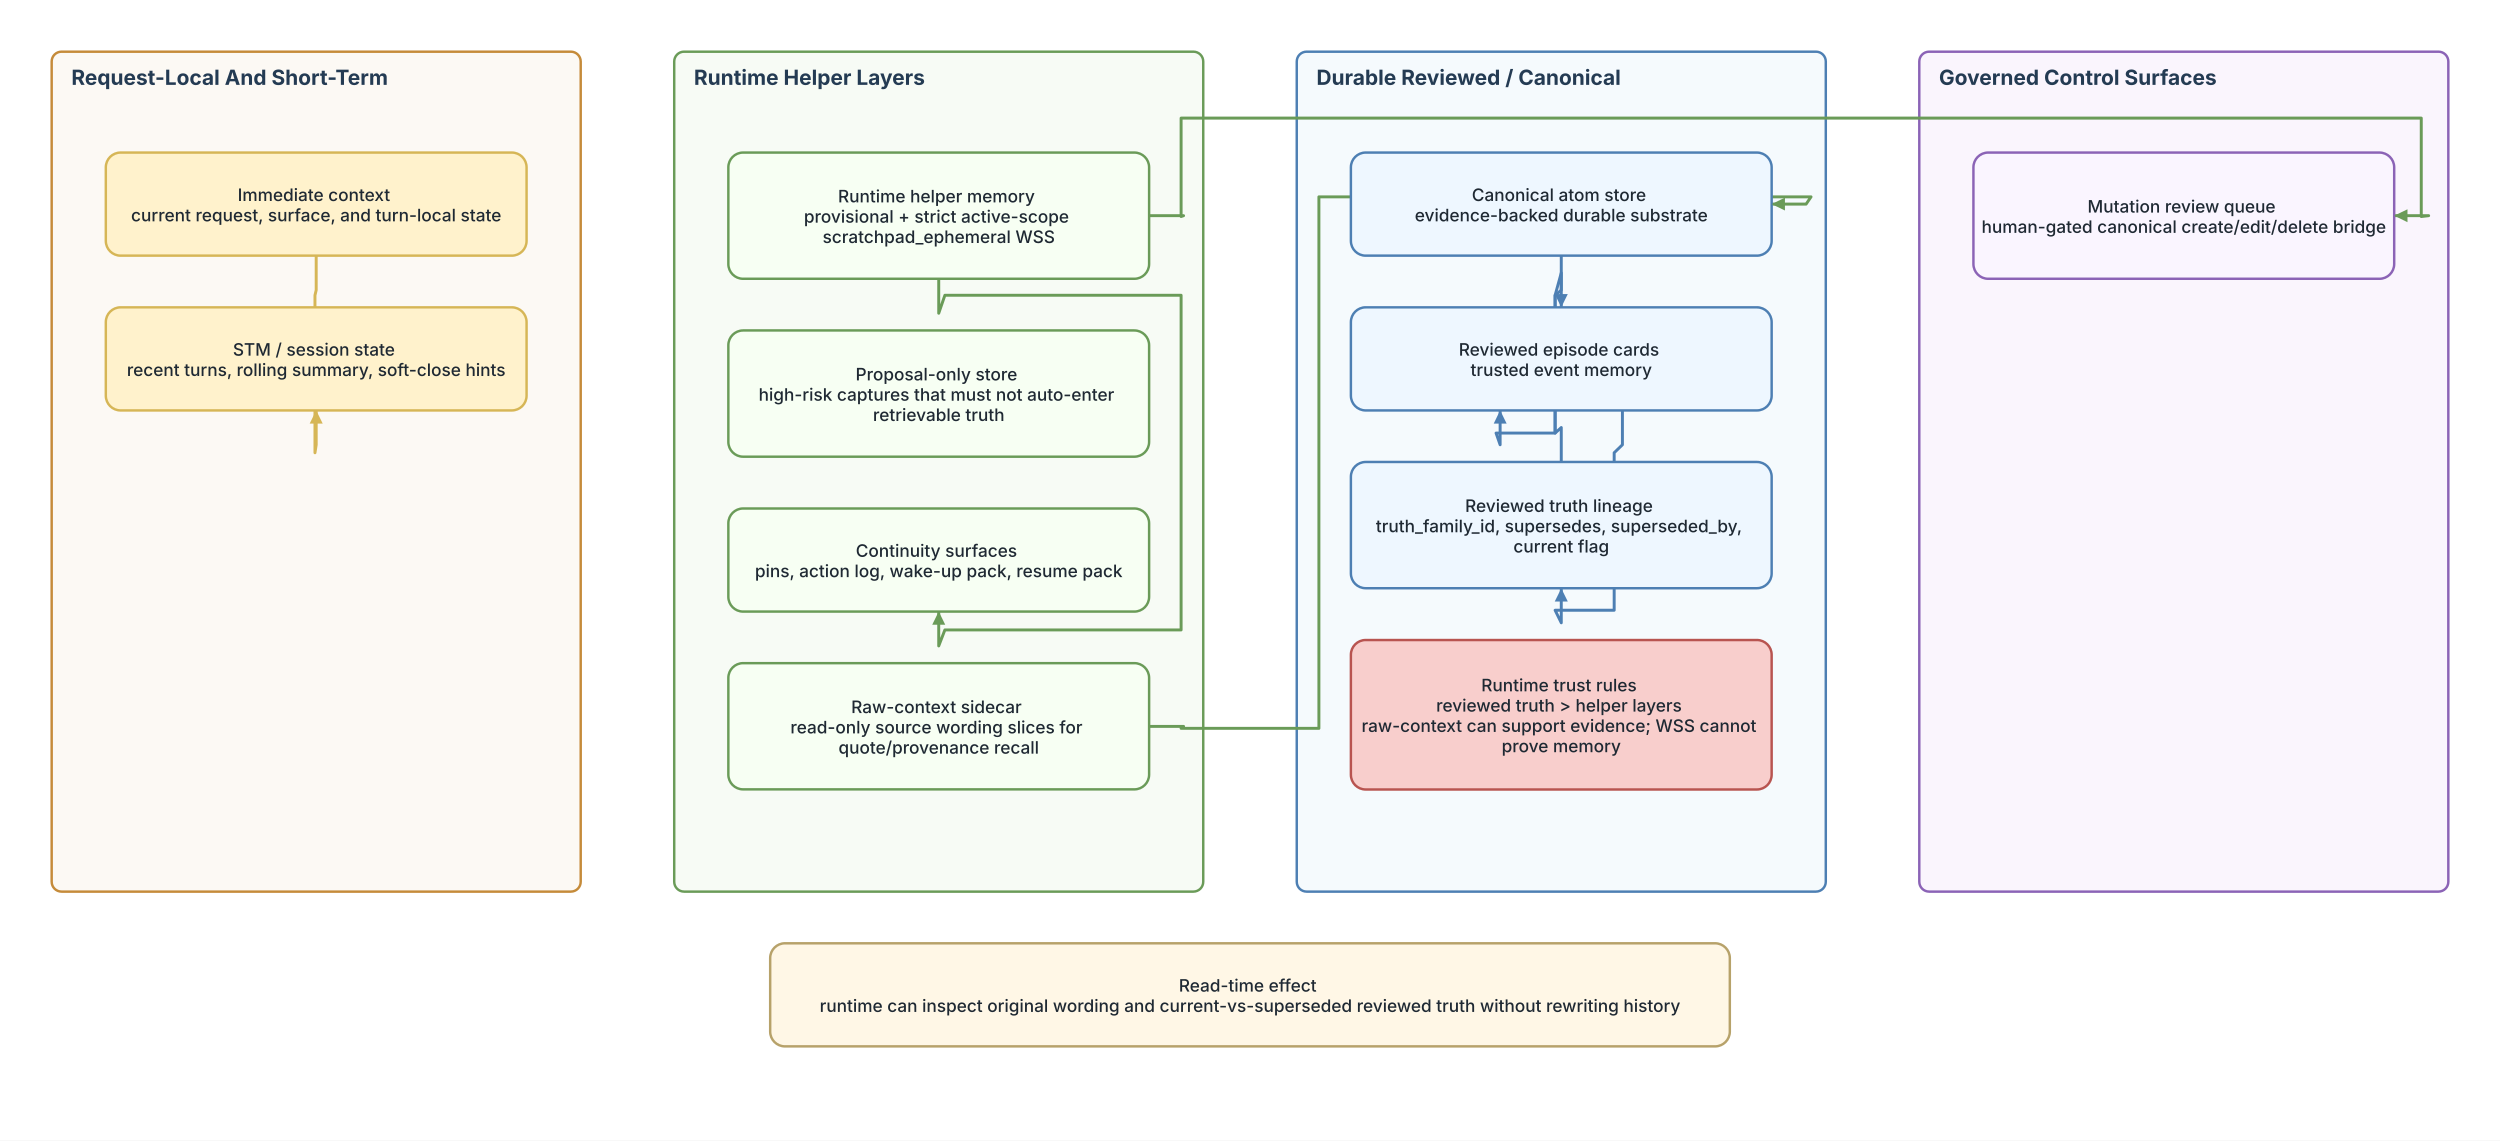
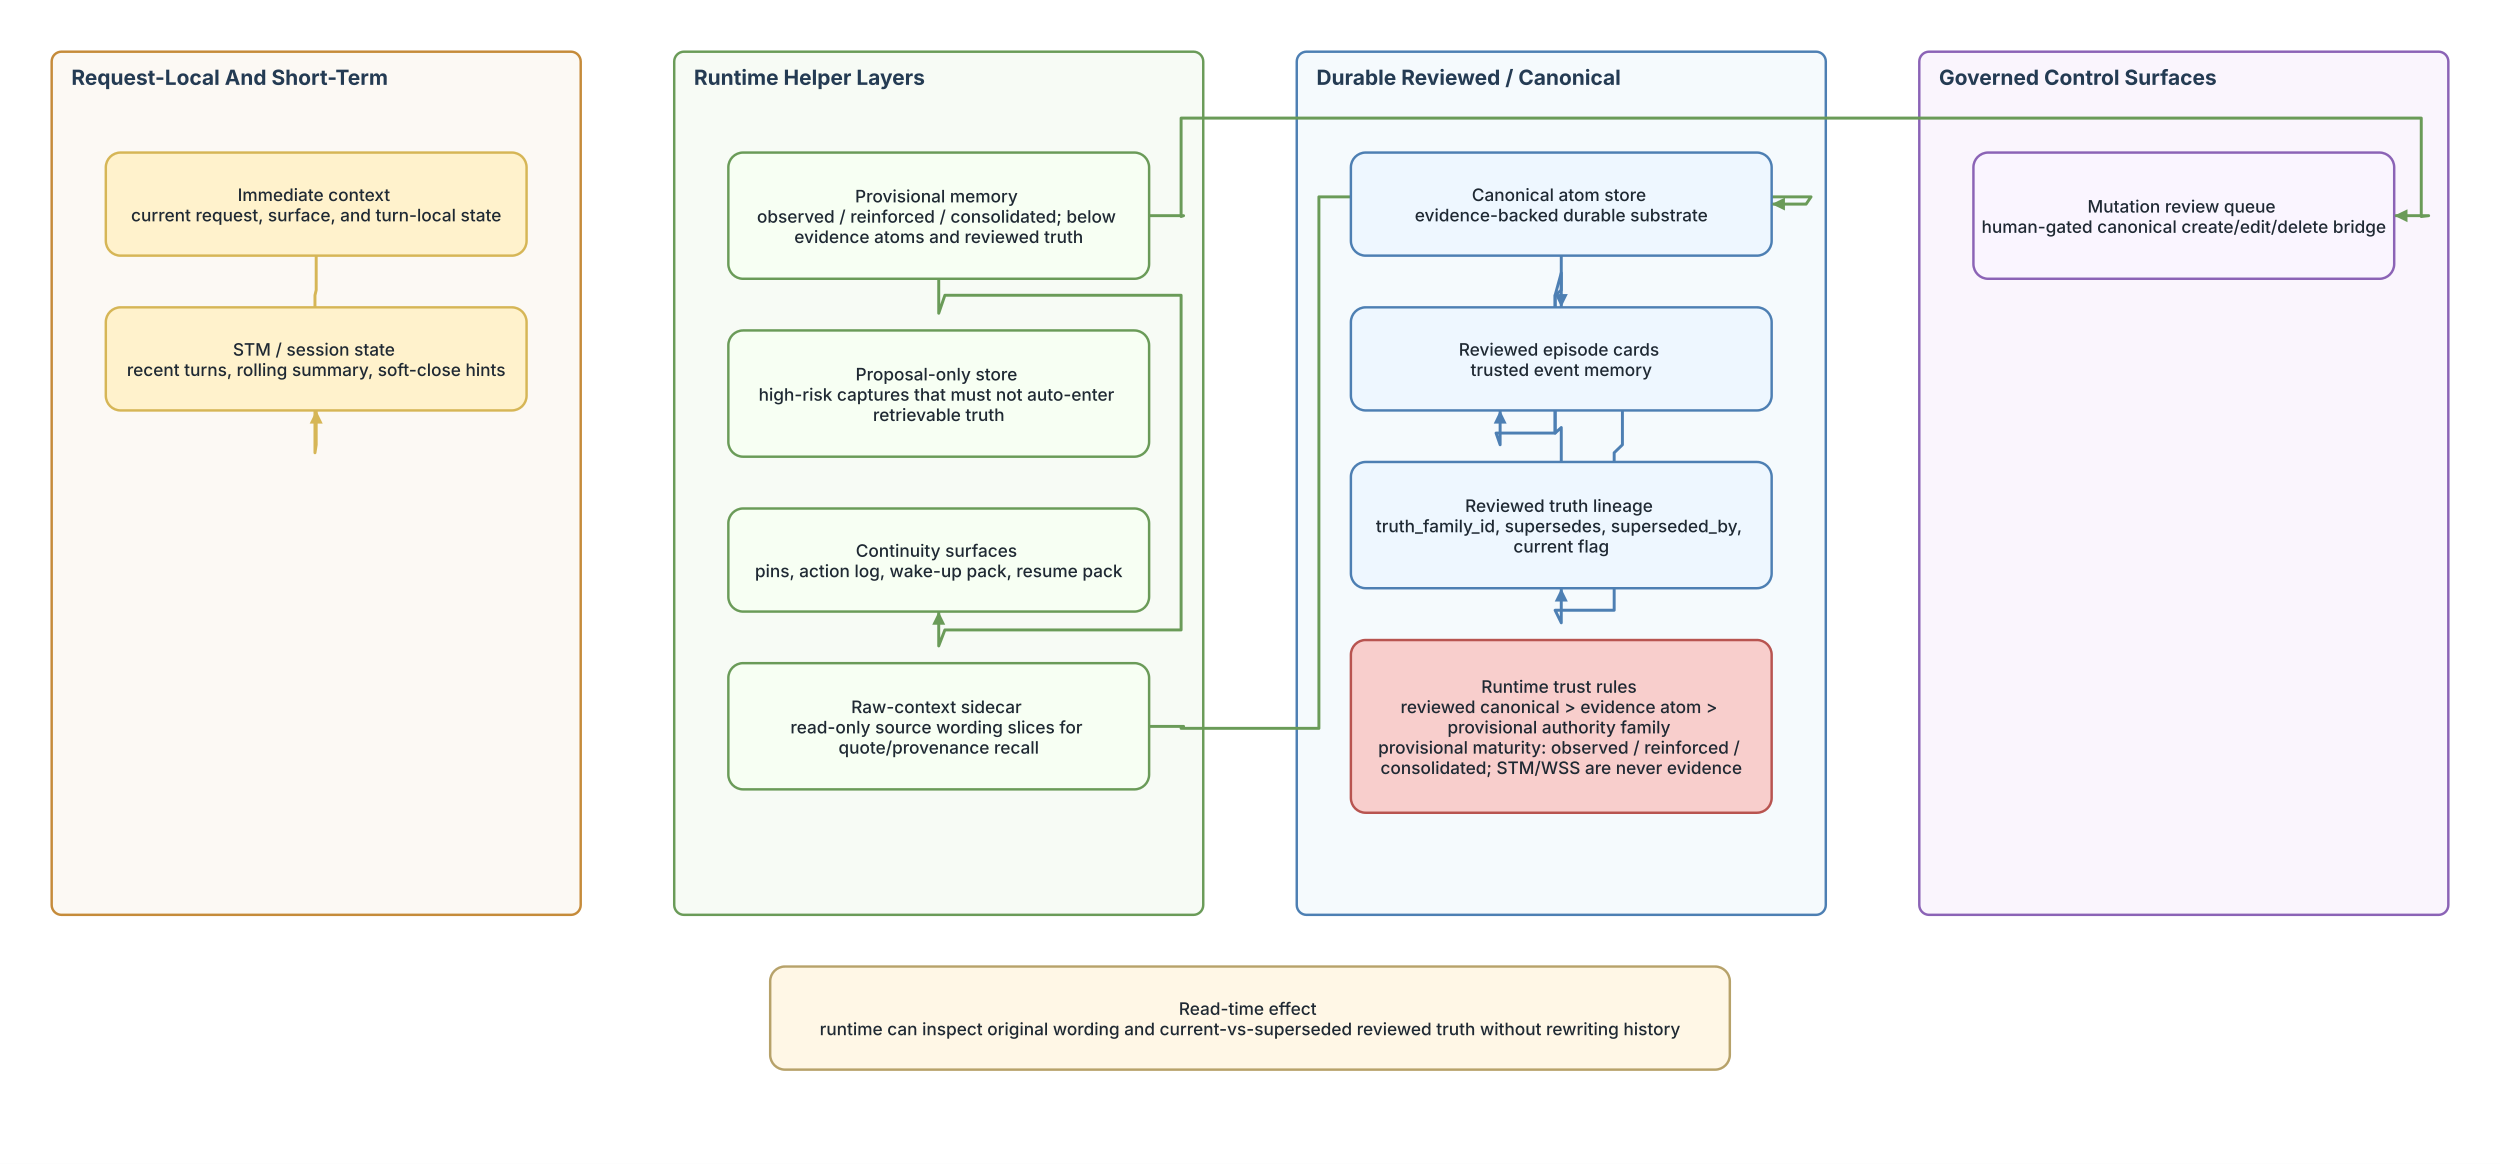
- <svg xmlns="http://www.w3.org/2000/svg" width="2032" height="927" viewBox="0 0 2032 927" role="img" aria-label="Engineering Runtime Memory Layers">
+ <svg xmlns="http://www.w3.org/2000/svg" width="2032" height="946" viewBox="0 0 2032 946" role="img" aria-label="Engineering Runtime Memory Layers">
  <rect width="100%" height="100%" fill="#ffffff" />
-   <rect x="42.0" y="42.0" width="430.0" height="682.7" rx="8" fill="#f8f1e7" fill-opacity="0.48" stroke="#c58b3a" stroke-width="2" />
+   <rect x="42.0" y="42.0" width="430.0" height="701.6" rx="8" fill="#f8f1e7" fill-opacity="0.48" stroke="#c58b3a" stroke-width="2" />
  <text x="58.0" y="69.0" font-family="Segoe UI, Inter, Arial, sans-serif" font-size="17" font-weight="700" fill="#243b53">Request-Local And Short-Term</text>
-   <rect x="548.0" y="42.0" width="430.0" height="682.7" rx="8" fill="#eef6ea" fill-opacity="0.48" stroke="#6a9b58" stroke-width="2" />
+   <rect x="548.0" y="42.0" width="430.0" height="701.6" rx="8" fill="#eef6ea" fill-opacity="0.48" stroke="#6a9b58" stroke-width="2" />
  <text x="564.0" y="69.0" font-family="Segoe UI, Inter, Arial, sans-serif" font-size="17" font-weight="700" fill="#243b53">Runtime Helper Layers</text>
-   <rect x="1054.0" y="42.0" width="430.0" height="682.7" rx="8" fill="#eaf3fb" fill-opacity="0.48" stroke="#4d7fb3" stroke-width="2" />
+   <rect x="1054.0" y="42.0" width="430.0" height="701.6" rx="8" fill="#eaf3fb" fill-opacity="0.48" stroke="#4d7fb3" stroke-width="2" />
  <text x="1070.0" y="69.0" font-family="Segoe UI, Inter, Arial, sans-serif" font-size="17" font-weight="700" fill="#243b53">Durable Reviewed / Canonical</text>
-   <rect x="1560.0" y="42.0" width="430.0" height="682.7" rx="8" fill="#f4eafa" fill-opacity="0.48" stroke="#8b63b6" stroke-width="2" />
+   <rect x="1560.0" y="42.0" width="430.0" height="701.6" rx="8" fill="#f4eafa" fill-opacity="0.48" stroke="#8b63b6" stroke-width="2" />
  <text x="1576.0" y="69.0" font-family="Segoe UI, Inter, Arial, sans-serif" font-size="17" font-weight="700" fill="#243b53">Governed Control Surfaces</text>
  <polyline points="257.0,207.8 257.0,235.8 256.0,240.0 256.0,368.0 257.0,361.5 257.0,333.5" fill="none" stroke="#d6b656" stroke-width="2.4" stroke-linejoin="round" stroke-linecap="round" />
  <polyline points="763.0,226.6 763.0,254.6 768.0,240.0 960.0,240.0 960.0,512.0 768.0,512.0 763.0,525.0 763.0,497.0" fill="none" stroke="#6a9b58" stroke-width="2.4" stroke-linejoin="round" stroke-linecap="round" />
  <polyline points="1269.0,207.8 1269.0,235.8 1264.0,240.0 1264.0,352.0 1216.0,352.0 1219.3,361.5 1219.3,333.5" fill="none" stroke="#4d7fb3" stroke-width="2.4" stroke-linejoin="round" stroke-linecap="round" />
  <polyline points="1318.7,333.5 1318.7,361.5 1312.0,368.0 1312.0,496.0 1264.0,496.0 1269.0,506.2 1269.0,478.2" fill="none" stroke="#4d7fb3" stroke-width="2.4" stroke-linejoin="round" stroke-linecap="round" />
  <polyline points="934.0,175.3 962.0,175.3 960.0,176.0 960.0,96.0 1968.0,96.0 1968.0,176.0 1974.0,175.3 1946.0,175.3" fill="none" stroke="#6a9b58" stroke-width="2.4" stroke-linejoin="round" stroke-linecap="round" />
  <polyline points="934.0,590.4 962.0,590.4 960.0,592.0 1072.0,592.0 1072.0,160.0 1472.0,160.0 1468.0,165.9 1440.0,165.9" fill="none" stroke="#6a9b58" stroke-width="2.4" stroke-linejoin="round" stroke-linecap="round" />
  <polyline points="1269.0,375.5 1269.0,347.5 1264.0,352.0 1264.0,240.0 1269.0,221.8 1269.0,249.8" fill="none" stroke="#4d7fb3" stroke-width="2.4" stroke-linejoin="round" stroke-linecap="round" />
  <rect x="86.0" y="124.0" width="342.0" height="83.8" rx="12" fill="#fff2cc" stroke="#d6b656" stroke-width="2" />
  <text text-anchor="middle" font-family="Segoe UI, Inter, Arial, sans-serif" font-size="14" font-weight="500" fill="#1f2933" x="257.0" y="163.4">
    <tspan x="257.0" dy="0.0">Immediate context</tspan>
    <tspan x="257.0" dy="16.5">current request, surface, and turn-local state</tspan>
  </text>
  <rect x="86.0" y="249.8" width="342.0" height="83.8" rx="12" fill="#fff2cc" stroke="#d6b656" stroke-width="2" />
  <text text-anchor="middle" font-family="Segoe UI, Inter, Arial, sans-serif" font-size="14" font-weight="500" fill="#1f2933" x="257.0" y="289.1">
    <tspan x="257.0" dy="0.0">STM / session state</tspan>
    <tspan x="257.0" dy="16.5">recent turns, rolling summary, soft-close hints</tspan>
  </text>
  <rect x="592.0" y="124.0" width="342.0" height="102.6" rx="12" fill="#f7fff3" stroke="#6a9b58" stroke-width="2" />
  <text text-anchor="middle" font-family="Segoe UI, Inter, Arial, sans-serif" font-size="14" font-weight="500" fill="#1f2933" x="763.0" y="164.5">
-     <tspan x="763.0" dy="0.0">Runtime helper memory</tspan>
-     <tspan x="763.0" dy="16.5">provisional + strict active-scope</tspan>
-     <tspan x="763.0" dy="16.5">scratchpad_ephemeral WSS</tspan>
+     <tspan x="763.0" dy="0.0">Provisional memory</tspan>
+     <tspan x="763.0" dy="16.5">observed / reinforced / consolidated; below</tspan>
+     <tspan x="763.0" dy="16.5">evidence atoms and reviewed truth</tspan>
  </text>
  <rect x="592.0" y="268.6" width="342.0" height="102.6" rx="12" fill="#f7fff3" stroke="#6a9b58" stroke-width="2" />
  <text text-anchor="middle" font-family="Segoe UI, Inter, Arial, sans-serif" font-size="14" font-weight="500" fill="#1f2933" x="763.0" y="309.2">
    <tspan x="763.0" dy="0.0">Proposal-only store</tspan>
    <tspan x="763.0" dy="16.5">high-risk captures that must not auto-enter</tspan>
    <tspan x="763.0" dy="16.5">retrievable truth</tspan>
  </text>
  <rect x="592.0" y="413.3" width="342.0" height="83.8" rx="12" fill="#f7fff3" stroke="#6a9b58" stroke-width="2" />
  <text text-anchor="middle" font-family="Segoe UI, Inter, Arial, sans-serif" font-size="14" font-weight="500" fill="#1f2933" x="763.0" y="452.6">
    <tspan x="763.0" dy="0.0">Continuity surfaces</tspan>
    <tspan x="763.0" dy="16.5">pins, action log, wake-up pack, resume pack</tspan>
  </text>
  <rect x="592.0" y="539.0" width="342.0" height="102.6" rx="12" fill="#f7fff3" stroke="#6a9b58" stroke-width="2" />
  <text text-anchor="middle" font-family="Segoe UI, Inter, Arial, sans-serif" font-size="14" font-weight="500" fill="#1f2933" x="763.0" y="579.6">
    <tspan x="763.0" dy="0.0">Raw-context sidecar</tspan>
    <tspan x="763.0" dy="16.5">read-only source wording slices for</tspan>
    <tspan x="763.0" dy="16.5">quote/provenance recall</tspan>
  </text>
  <rect x="1098.0" y="124.0" width="342.0" height="83.8" rx="12" fill="#eef7ff" stroke="#4d7fb3" stroke-width="2" />
  <text text-anchor="middle" font-family="Segoe UI, Inter, Arial, sans-serif" font-size="14" font-weight="500" fill="#1f2933" x="1269.0" y="163.4">
    <tspan x="1269.0" dy="0.0">Canonical atom store</tspan>
    <tspan x="1269.0" dy="16.5">evidence-backed durable substrate</tspan>
  </text>
  <rect x="1098.0" y="249.8" width="342.0" height="83.8" rx="12" fill="#eef7ff" stroke="#4d7fb3" stroke-width="2" />
  <text text-anchor="middle" font-family="Segoe UI, Inter, Arial, sans-serif" font-size="14" font-weight="500" fill="#1f2933" x="1269.0" y="289.1">
    <tspan x="1269.0" dy="0.0">Reviewed episode cards</tspan>
    <tspan x="1269.0" dy="16.5">trusted event memory</tspan>
  </text>
  <rect x="1098.0" y="375.5" width="342.0" height="102.6" rx="12" fill="#eef7ff" stroke="#4d7fb3" stroke-width="2" />
  <text text-anchor="middle" font-family="Segoe UI, Inter, Arial, sans-serif" font-size="14" font-weight="500" fill="#1f2933" x="1269.0" y="416.1">
    <tspan x="1269.0" dy="0.0">Reviewed truth lineage</tspan>
    <tspan x="1269.0" dy="16.5">truth_family_id, supersedes, superseded_by,</tspan>
    <tspan x="1269.0" dy="16.5">current flag</tspan>
  </text>
-   <rect x="1098.0" y="520.2" width="342.0" height="121.5" rx="12" fill="#f8cecc" stroke="#b85450" stroke-width="2" />
-   <text text-anchor="middle" font-family="Segoe UI, Inter, Arial, sans-serif" font-size="14" font-weight="500" fill="#1f2933" x="1269.0" y="561.9">
+   <rect x="1098.0" y="520.2" width="342.0" height="140.4" rx="12" fill="#f8cecc" stroke="#b85450" stroke-width="2" />
+   <text text-anchor="middle" font-family="Segoe UI, Inter, Arial, sans-serif" font-size="14" font-weight="500" fill="#1f2933" x="1269.0" y="563.1">
    <tspan x="1269.0" dy="0.0">Runtime trust rules</tspan>
-     <tspan x="1269.0" dy="16.5">reviewed truth &gt; helper layers</tspan>
-     <tspan x="1269.0" dy="16.5">raw-context can support evidence; WSS cannot</tspan>
-     <tspan x="1269.0" dy="16.5">prove memory</tspan>
+     <tspan x="1269.0" dy="16.5">reviewed canonical &gt; evidence atom &gt;</tspan>
+     <tspan x="1269.0" dy="16.5">provisional authority family</tspan>
+     <tspan x="1269.0" dy="16.5">provisional maturity: observed / reinforced /</tspan>
+     <tspan x="1269.0" dy="16.5">consolidated; STM/WSS are never evidence</tspan>
  </text>
  <rect x="1604.0" y="124.0" width="342.0" height="102.6" rx="12" fill="#faf5ff" stroke="#8b63b6" stroke-width="2" />
  <text text-anchor="middle" font-family="Segoe UI, Inter, Arial, sans-serif" font-size="14" font-weight="500" fill="#1f2933" x="1775.0" y="172.8">
    <tspan x="1775.0" dy="0.0">Mutation review queue</tspan>
    <tspan x="1775.0" dy="16.5">human-gated canonical create/edit/delete bridge</tspan>
  </text>
-   <rect x="626.0" y="766.7" width="780.0" height="83.8" rx="12" fill="#fff7e6" stroke="#b7a26a" stroke-width="2" />
-   <text text-anchor="middle" font-family="Segoe UI, Inter, Arial, sans-serif" font-size="14" font-weight="500" fill="#1f2933" x="1016.0" y="806.0">
+   <rect x="626.0" y="785.6" width="780.0" height="83.8" rx="12" fill="#fff7e6" stroke="#b7a26a" stroke-width="2" />
+   <text text-anchor="middle" font-family="Segoe UI, Inter, Arial, sans-serif" font-size="14" font-weight="500" fill="#1f2933" x="1016.0" y="824.9">
    <tspan x="1016.0" dy="0.0">Read-time effect</tspan>
    <tspan x="1016.0" dy="16.5">runtime can inspect original wording and current-vs-superseded reviewed truth without rewriting history</tspan>
  </text>
  <polygon points="257.0,333.5 262.3,344.3 251.7,344.3" fill="#d6b656" />
  <polygon points="763.0,497.0 768.3,507.8 757.7,507.8" fill="#6a9b58" />
  <polygon points="1219.3,333.5 1224.6,344.3 1214.1,344.3" fill="#4d7fb3" />
  <polygon points="1269.0,478.2 1274.3,488.9 1263.7,488.9" fill="#4d7fb3" />
  <polygon points="1946.0,175.3 1956.8,170.1 1956.8,180.6" fill="#6a9b58" />
  <polygon points="1440.0,165.9 1450.8,160.6 1450.8,171.1" fill="#6a9b58" />
  <polygon points="1269.0,249.8 1263.7,239.0 1274.3,239.0" fill="#4d7fb3" />
</svg>
